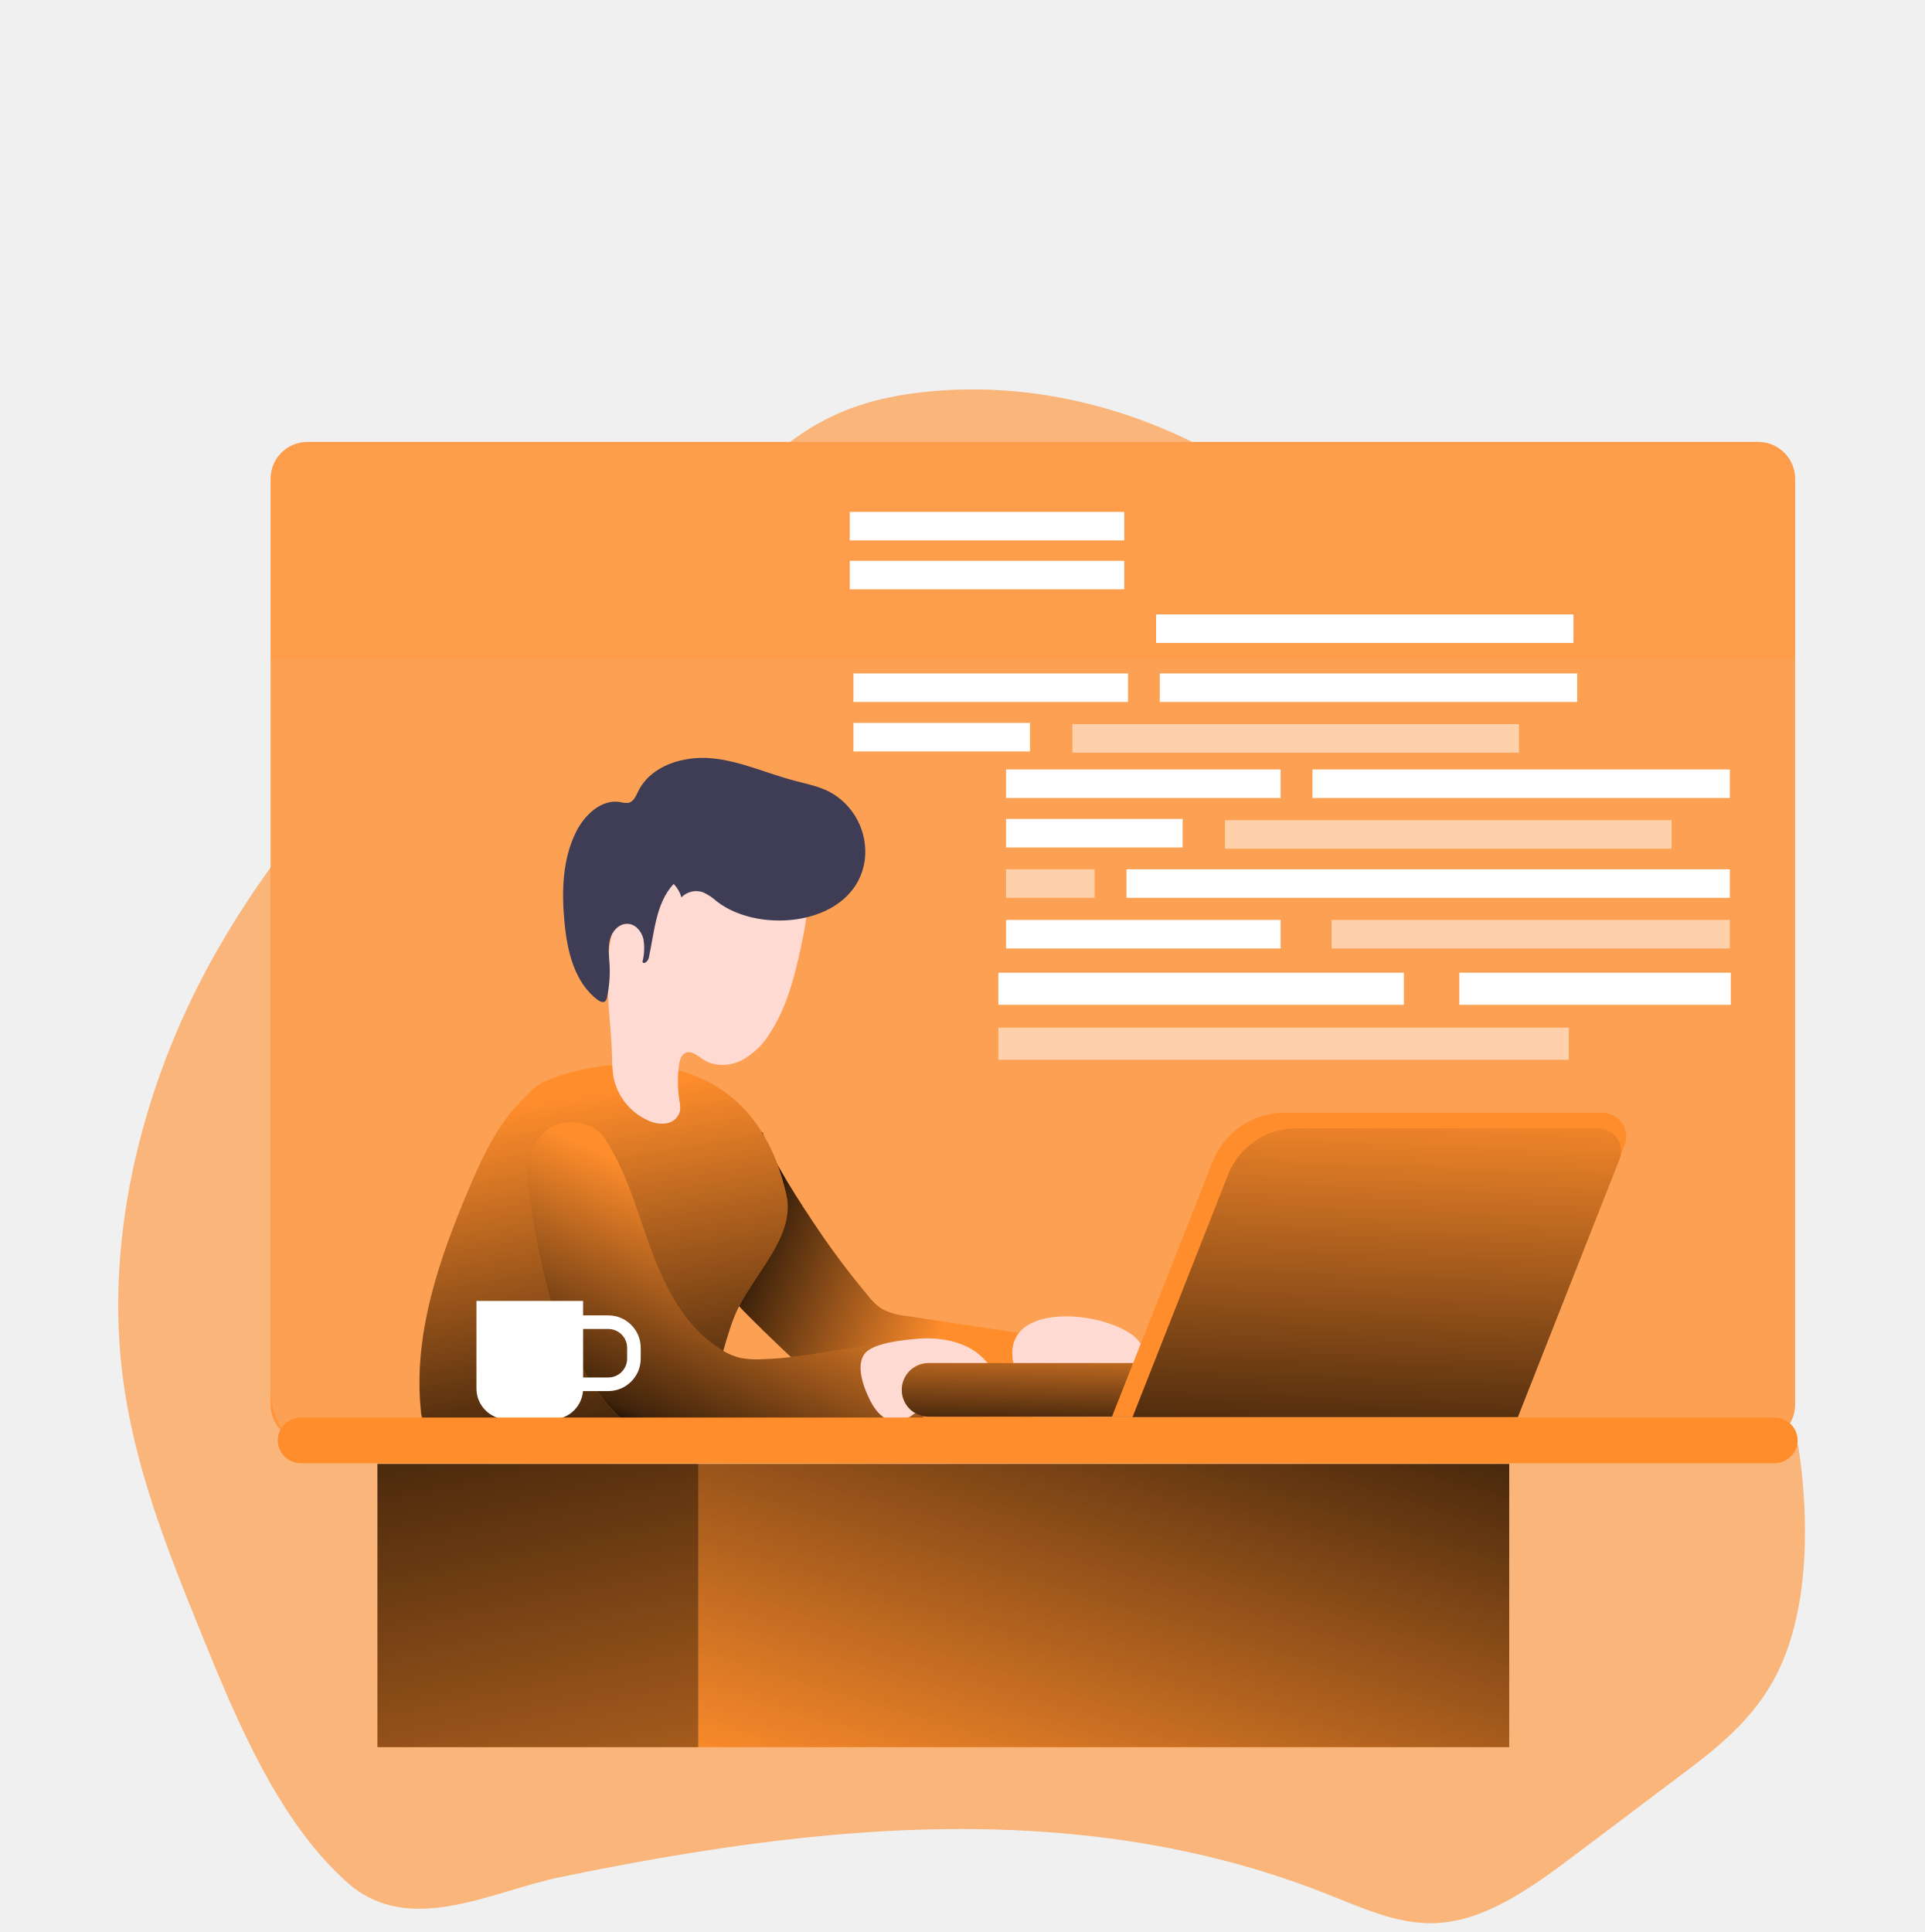
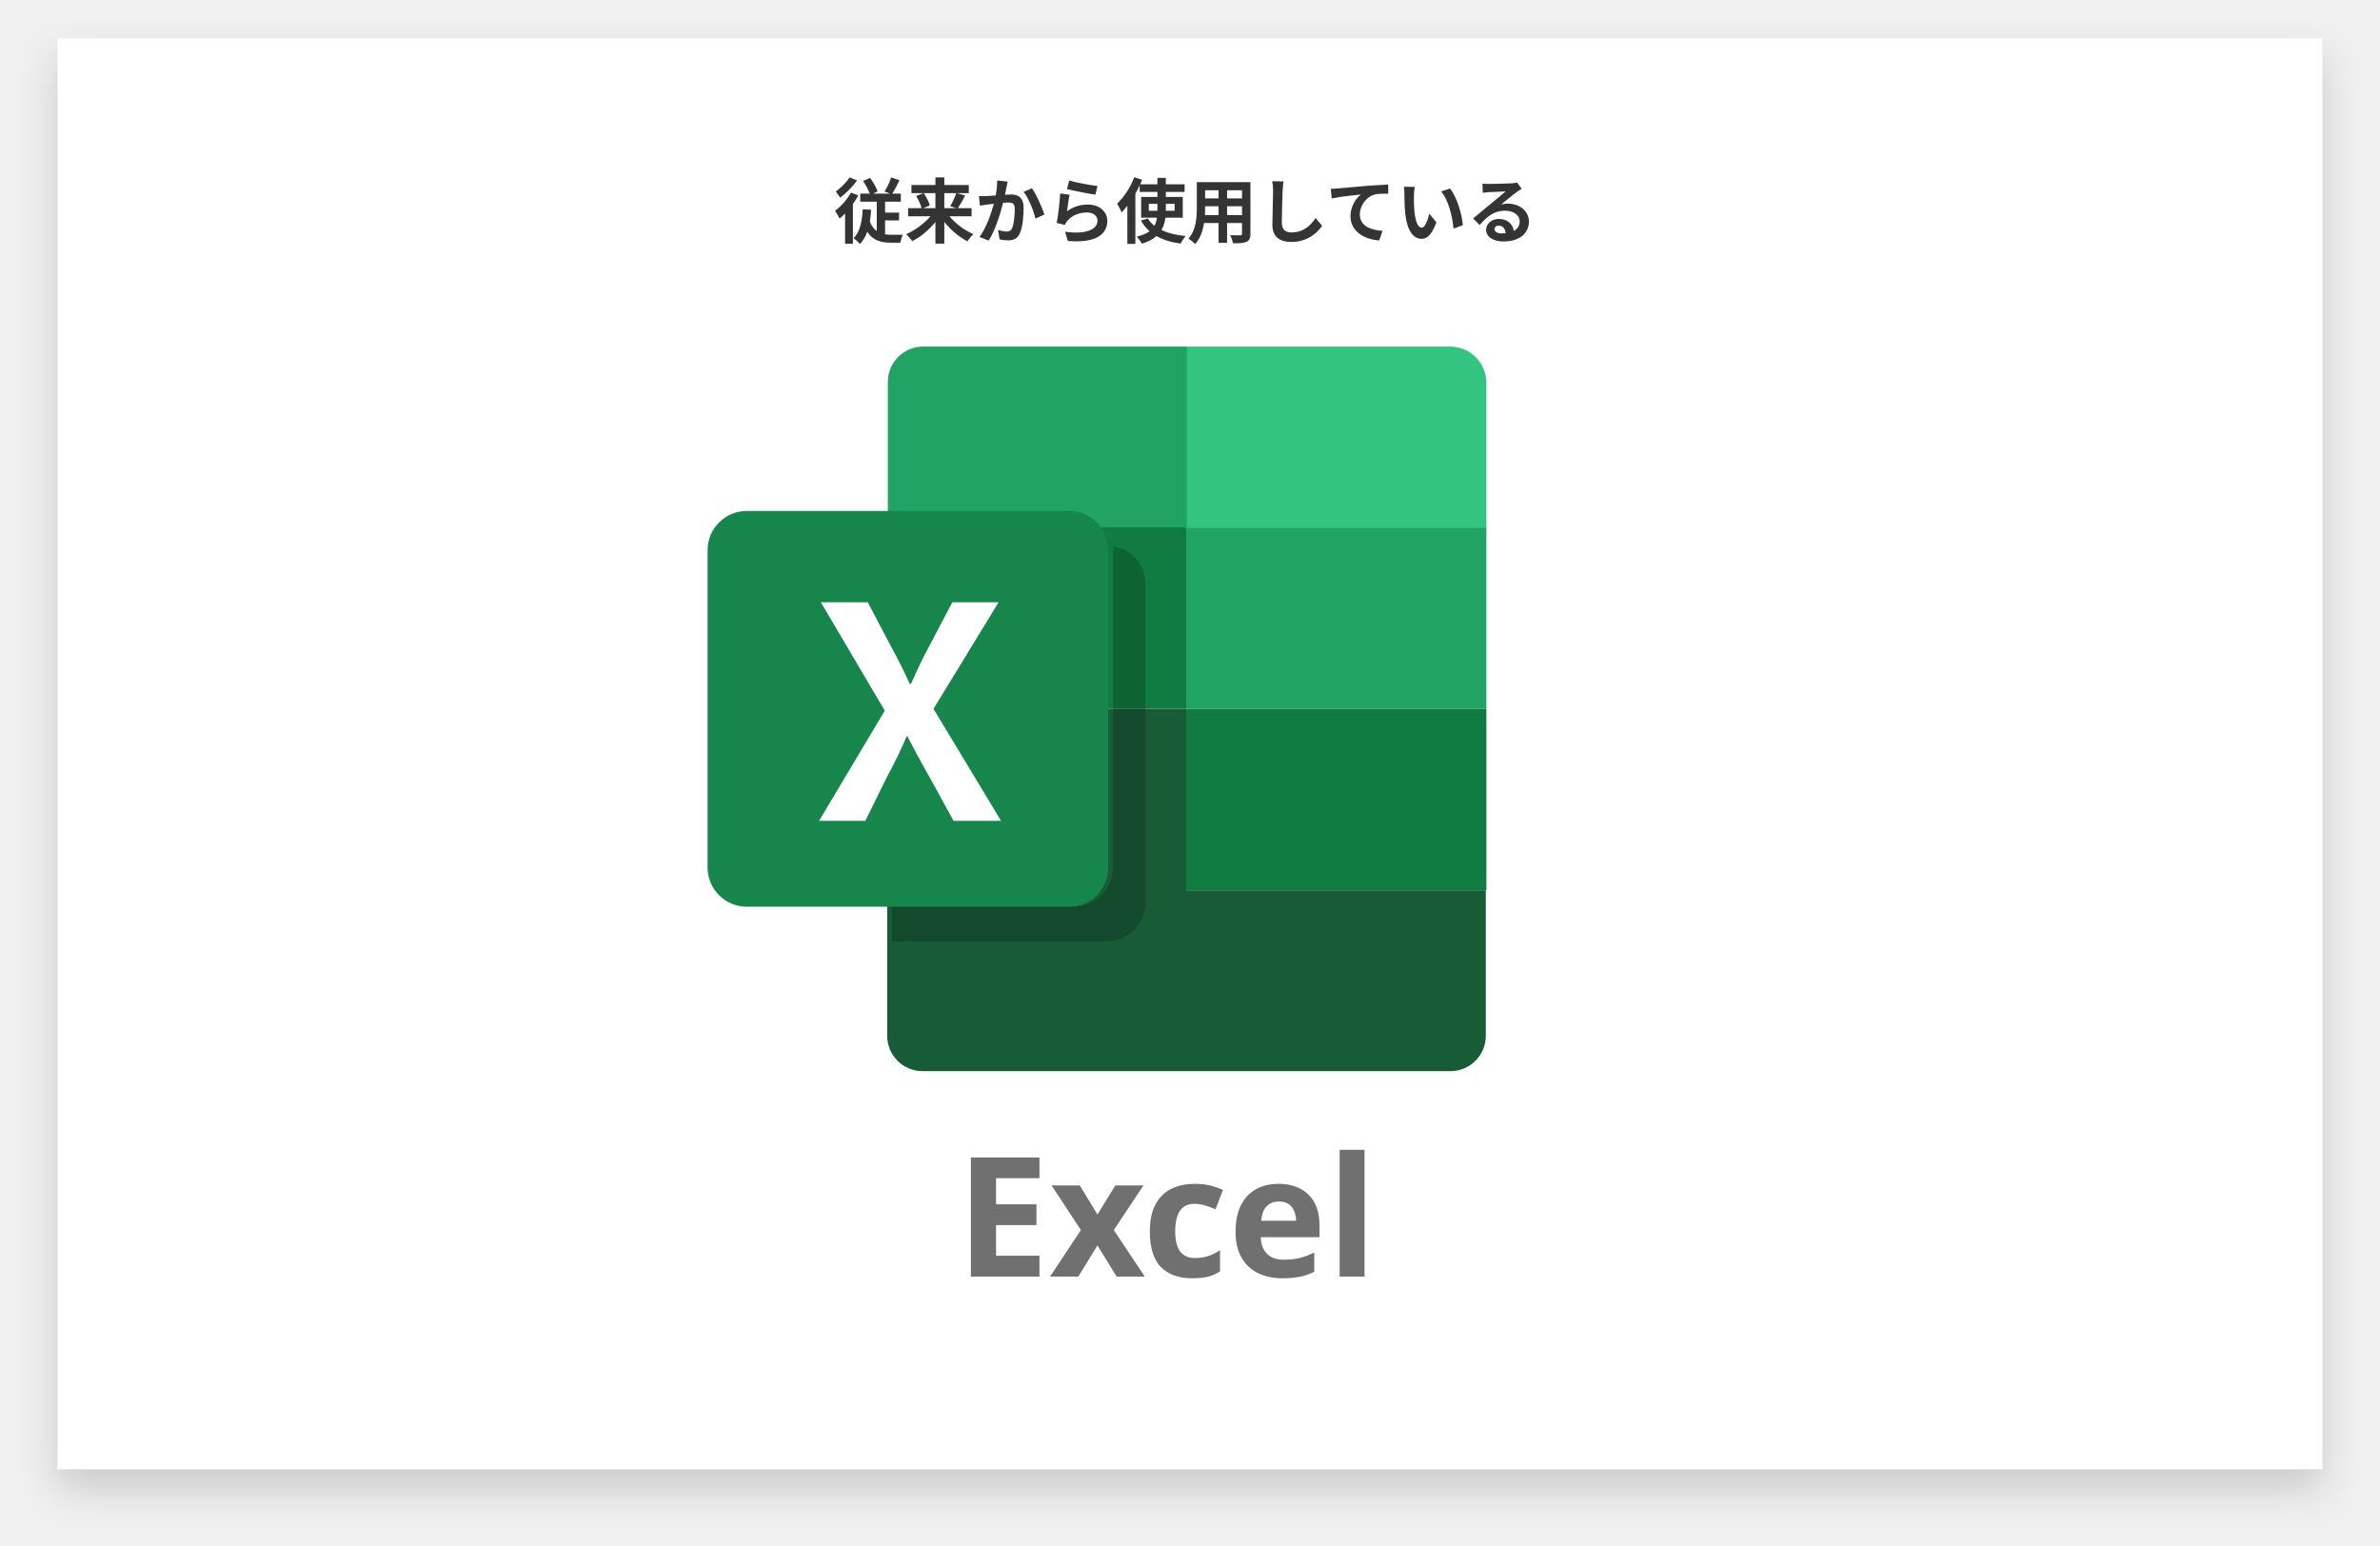
- <svg xmlns="http://www.w3.org/2000/svg" xmlns:xlink="http://www.w3.org/1999/xlink" id="Layer_1" data-name="Layer 1" viewBox="0 0 407.22 332.41" width="271.229" height="272.266" class="illustration" version="1.1">
-   <defs id="defs15">
-     <linearGradient id="linear-gradient" x1="154.44" y1="220.63" x2="204.69" y2="239.78" gradientUnits="userSpaceOnUse">
-       <stop offset="0.01" id="stop2" />
-       <stop offset="0.12" stop-opacity="0.75" id="stop4" />
-       <stop offset="1" stop-opacity="0" id="stop6" />
-     </linearGradient>
-     <linearGradient id="linear-gradient-2" x1="128.92" y1="276.06" x2="113.67" y2="184.09" xlink:href="#linear-gradient" gradientTransform="matrix(0.8708776,0,0,0.8708776,21.45992,33.47721)" />
-     <linearGradient id="linear-gradient-3" x1="134.36" y1="270.94" x2="159.48" y2="214.41" xlink:href="#linear-gradient" gradientTransform="matrix(0.8708776,0,0,0.8708776,21.45992,33.47721)" />
-     <linearGradient id="linear-gradient-4" x1="262.98" y1="213.1" x2="219.92" y2="357.78" xlink:href="#linear-gradient" gradientTransform="matrix(0.8708776,0,0,0.8708776,25.71851,44.60702)" />
-     <linearGradient id="linear-gradient-5" x1="85.31" y1="219.96" x2="127.03" y2="417.81" xlink:href="#linear-gradient" gradientTransform="matrix(0.8708776,0,0,0.8708776,25.71851,44.60702)" />
-     <linearGradient id="linear-gradient-6" x1="264.92" y1="268.06" x2="265.51" y2="240.84" gradientTransform="matrix(-0.8708776,0,0,-0.8708776,-21.45992,-33.4685)" xlink:href="#linear-gradient" />
-     <linearGradient id="linear-gradient-7" x1="307.69" y1="284.87" x2="311.73" y2="182.58" xlink:href="#linear-gradient" gradientTransform="matrix(0.8708776,0,0,0.8708776,21.45992,33.47721)" />
-     <linearGradient xlink:href="#linear-gradient" id="linearGradient61" gradientUnits="userSpaceOnUse" x1="154.44" y1="220.63" x2="204.69" y2="239.78" gradientTransform="matrix(0.8708776,0,0,0.8708776,21.45992,33.47721)" />
+ <svg xmlns="http://www.w3.org/2000/svg" width="371" height="241" viewBox="0 0 371 241">
+   <defs>
+     <filter id="長方形_17" x="0" y="0" width="371" height="241" filterUnits="userSpaceOnUse">
+       <feOffset dy="3" input="SourceAlpha" />
+       <feGaussianBlur stdDeviation="3" result="blur" />
+       <feFlood flood-opacity="0.161" />
+       <feComposite operator="in" in2="blur" />
+       <feComposite in="SourceGraphic" />
+     </filter>
  </defs>
-   <rect x="57.253" y="55.328" width="322.573" height="211.486" rx="7.794" fill="#ff8d2c" opacity="0.8" style="isolation:isolate;stroke-width:0.881" id="rect19" />
-   <path d="m 381.879,288.518 c -0.241,9.511 -1.832,19.193 -5.72,27.076 -4.898,9.927 -12.852,16.072 -20.557,21.85 l -21.844,16.464 c -9.572,7.222 -19.663,14.615 -30.576,14.824 -7.722,0.159 -15.194,-3.329 -22.621,-6.255 -34.687,-13.71 -71.224,-15.631 -107.082,-12.167 -18.367,1.775 -36.645,4.896 -54.842,8.654 -14.559,2.962 -32.033,12.816 -45.162,1.151 C 59.175,347.384 50.398,326.77 42.319,306.757 35.285,289.387 28.152,271.589 25.829,251.992 22.254,221.708 30.816,190.605 44.213,166.001 A 144.031,197.259 0 0 1 57.379,145.192 V 256.374 a 8.044,11.017 0 0 0 7.999,11.017 H 380.423 a 62.716,85.893 0 0 1 1.457,21.127 z" fill="#ff8d2c" opacity="0.6" style="isolation:isolate;stroke-width:1.046" id="path21" />
-   <path d="m 252.297,55.338 h -85.156 a 51.157,51.157 0 0 1 10.372,-6.108 c 6.731,-2.936 14.068,-4.246 21.386,-4.771 18.414,-1.328 36.881,2.738 53.397,10.878 z" fill="#ff8d2c" opacity="0.6" style="isolation:isolate;stroke-width:0.904" id="path23" />
-   <path d="m 183.643,235.939 a 12.732,12.732 0 0 0 2.848,2.752 13.307,13.307 0 0 0 5.225,1.55 l 27.798,4.189 a 1.611,1.611 0 0 1 0.775,0.261 1.585,1.585 0 0 1 0.409,1.254 48.917,48.917 0 0 1 -2.081,15.38 2.125,2.125 0 0 1 -0.566,1.08 2.229,2.229 0 0 1 -1.271,0.383 c -9.353,0.792 -18.75,0.54 -28.129,0.287 a 19.159,19.159 0 0 1 -4.685,-0.514 c -2.613,-0.732 -4.746,-2.517 -6.714,-4.354 -4.224,-3.928 -21.319,-19.717 -22.355,-21.859 a 58.514,58.514 0 0 1 -3.309,-9.51 c -0.871,-3.135 5.495,-3.527 5.365,-6.784 a 21.049,21.049 0 0 1 0.801,-6.671 11.391,11.391 0 0 1 2.787,-5.156 c 0.958,-0.871 -0.523,-6.775 0.801,-6.845 1.533,5.225 8.465,15.676 11.478,20.152 a 168.672,168.672 0 0 0 10.825,14.404 z" fill="#ff8d2c" id="path25" style="stroke-width:0.871" />
-   <path d="m 183.643,235.939 a 12.732,12.732 0 0 0 2.848,2.752 13.307,13.307 0 0 0 5.225,1.55 l 27.798,4.189 a 1.611,1.611 0 0 1 0.775,0.261 1.585,1.585 0 0 1 0.409,1.254 48.917,48.917 0 0 1 -2.081,15.38 2.125,2.125 0 0 1 -0.566,1.08 2.229,2.229 0 0 1 -1.271,0.383 c -9.353,0.792 -18.75,0.54 -28.129,0.287 a 19.159,19.159 0 0 1 -4.685,-0.514 c -2.613,-0.732 -4.746,-2.517 -6.714,-4.354 -4.224,-3.928 -21.319,-19.717 -22.355,-21.859 a 58.514,58.514 0 0 1 -3.309,-9.51 c -0.871,-3.135 5.495,-3.527 5.365,-6.784 a 21.049,21.049 0 0 1 0.801,-6.671 11.391,11.391 0 0 1 2.787,-5.156 c 0.958,-0.871 -0.523,-6.775 0.801,-6.845 1.533,5.225 8.465,15.676 11.478,20.152 a 168.672,168.672 0 0 0 10.825,14.404 z" fill="url(#linear-gradient)" id="path27" style="fill:url(#linearGradient61);stroke-width:0.871" />
-   <path d="m 113.303,191.82 a 50.981,50.981 0 0 0 -5.225,5.399 c -3.849,4.729 -6.41,10.355 -8.796,15.963 -6.349,14.927 -11.879,30.89 -10.233,47.027 a 6.096,6.096 0 0 0 0.766,2.769 5.391,5.391 0 0 0 2.987,1.925 c 3.057,0.975 6.323,1.019 9.58,1.045 12.549,0.113 25.116,0.226 37.657,-0.383 1.942,-0.096 3.997,-0.244 5.608,-1.341 a 9.092,9.092 0 0 0 2.735,-3.423 c 3.37,-6.34 4.354,-13.673 6.967,-20.344 3.484,-8.709 13.063,-16.625 11.043,-25.804 -8.639,-38.972 -49.135,-26.431 -53.089,-22.834 z" fill="#ff8d2c" id="path29" style="stroke-width:0.871" />
-   <path d="m 113.303,191.82 a 50.981,50.981 0 0 0 -5.225,5.399 c -3.849,4.729 -6.41,10.355 -8.796,15.963 -6.349,14.927 -11.879,30.89 -10.233,47.027 a 6.096,6.096 0 0 0 0.766,2.769 5.391,5.391 0 0 0 2.987,1.925 c 3.057,0.975 6.323,1.019 9.58,1.045 12.549,0.113 25.116,0.226 37.657,-0.383 1.942,-0.096 3.997,-0.244 5.608,-1.341 a 9.092,9.092 0 0 0 2.735,-3.423 c 3.37,-6.34 4.354,-13.673 6.967,-20.344 3.484,-8.709 13.063,-16.625 11.043,-25.804 -8.639,-38.972 -49.135,-26.431 -53.089,-22.834 z" fill="url(#linear-gradient-2)" id="path31" style="fill:url(#linear-gradient-2);stroke-width:0.871" />
-   <path d="m 170.014,159.537 c -1.472,7.15 -3.013,14.491 -6.967,20.648 a 15.989,15.989 0 0 1 -6.035,5.939 c -2.552,1.28 -5.791,1.454 -8.178,-0.113 -1.193,-0.775 -2.499,-1.994 -3.797,-1.42 -0.941,0.427 -1.245,1.594 -1.376,2.613 a 26.301,26.301 0 0 0 0.104,7.533 6.366,6.366 0 0 1 0.122,2.142 3.536,3.536 0 0 1 -2.83,2.613 6.749,6.749 0 0 1 -3.945,-0.618 12.75,12.75 0 0 1 -7.35,-9.423 30.533,30.533 0 0 1 -0.261,-4.18 c -0.165,-6.201 -1.15,-12.375 -0.949,-18.567 0.2,-6.192 1.742,-12.636 5.948,-17.209 a 27.102,27.102 0 0 1 8.5,-5.887 c 4.746,-2.264 10.041,-3.858 15.232,-3.031 a 14.474,14.474 0 0 1 10.076,6.723 c 2.717,4.172 2.726,7.281 1.707,12.236 z" fill="#ffdad2" id="path33" style="stroke-width:0.871" />
-   <path d="m 182.982,143.783 a 14.413,14.413 0 0 0 -7.62,-14.509 c -2.308,-1.15 -4.877,-1.637 -7.368,-2.299 -5.835,-1.568 -11.435,-4.163 -17.418,-4.72 -5.983,-0.557 -12.863,1.541 -15.528,6.967 -0.488,0.993 -0.967,2.195 -2.038,2.456 a 4.468,4.468 0 0 1 -1.742,-0.157 c -3.997,-0.705 -7.594,2.708 -9.397,6.34 -2.909,5.878 -3.057,12.732 -2.421,19.255 0.583,6.035 2.125,12.558 6.967,16.233 0.479,0.366 1.184,0.697 1.646,0.305 a 1.376,1.376 0 0 0 0.374,-0.81 26.475,26.475 0 0 0 0.54,-6.967 c -0.096,-1.742 -0.374,-3.588 0.078,-5.304 0.453,-1.716 1.907,-3.344 3.684,-3.292 1.646,0 2.97,1.533 3.379,3.135 a 11.565,11.565 0 0 1 -0.183,4.912 c 0.261,0.653 1.176,-0.131 1.332,-0.81 1.202,-5.469 1.472,-11.591 5.269,-15.676 a 6.732,6.732 0 0 1 1.637,2.848 4.354,4.354 0 0 1 4.485,-1.115 10.66,10.66 0 0 1 2.996,1.959 c 9.249,7.22 29.383,5.077 31.325,-8.752 z" fill="#3f3d56" id="path35" style="stroke-width:0.871" />
-   <path d="m 115.968,200.738 c -2.926,2.125 -4.354,5.861 -4.441,9.466 -0.087,3.605 3.727,26.483 7.324,32.98 2.787,5.051 8.596,18.236 17.418,21.876 2.613,1.08 41.236,0.627 59.159,-1.315 -0.113,-4.241 -0.322,-8.482 -0.601,-12.724 a 2.412,2.412 0 0 0 -0.479,-1.559 c -0.453,-0.47 -1.097,-3.544 -1.742,-3.544 -10.451,0.043 -20.988,3.24 -31.439,3.484 a 18.393,18.393 0 0 1 -4.537,-0.27 13.063,13.063 0 0 1 -3.484,-1.428 c -8.064,-4.563 -12.523,-13.525 -15.676,-22.242 -2.412,-6.723 -4.354,-13.681 -7.838,-19.961 -1.237,-2.238 -2.343,-4.415 -4.781,-5.399 -2.865,-1.158 -6.227,-1.289 -8.883,0.636 z" fill="#ff8d2c" id="path37" style="stroke-width:0.871" />
-   <path d="m 115.968,200.738 c -2.926,2.125 -4.354,5.861 -4.441,9.466 -0.087,3.605 3.727,26.483 7.324,32.98 2.787,5.051 8.596,18.236 17.418,21.876 2.613,1.08 41.236,0.627 59.159,-1.315 -0.113,-4.241 -0.322,-8.482 -0.601,-12.724 a 2.412,2.412 0 0 0 -0.479,-1.559 c -0.453,-0.47 -1.097,-3.544 -1.742,-3.544 -10.451,0.043 -20.988,3.24 -31.439,3.484 a 18.393,18.393 0 0 1 -4.537,-0.27 13.063,13.063 0 0 1 -3.484,-1.428 c -8.064,-4.563 -12.523,-13.525 -15.676,-22.242 -2.412,-6.723 -4.354,-13.681 -7.838,-19.961 -1.237,-2.238 -2.343,-4.415 -4.781,-5.399 -2.865,-1.158 -6.227,-1.289 -8.883,0.636 z" fill="url(#linear-gradient-3)" id="path39" style="fill:url(#linear-gradient-3);stroke-width:0.871" />
-   <path d="m 193.894,245.1 c 5.426,-0.514 11.452,0.697 14.892,4.92 a 2.613,2.613 0 0 1 0.679,1.393 2.334,2.334 0 0 1 -0.418,1.315 c -2.029,3.37 -6.436,4.171 -10.137,5.504 a 26.318,26.318 0 0 0 -5.478,2.717 8.709,8.709 0 0 1 -3.275,1.62 c -2.613,0.392 -4.781,-1.942 -5.966,-4.276 -1.359,-2.613 -3.484,-7.977 -0.871,-10.451 2.134,-1.959 7.89,-2.499 10.572,-2.743 z" fill="#ffdad2" id="path41" style="stroke-width:0.871" />
-   <path d="m 238.822,243.759 a 7.429,7.429 0 0 1 2.43,2.221 3.196,3.196 0 0 1 0.226,3.161 4.398,4.398 0 0 1 -1.629,1.463 c -4.816,2.865 -10.721,3.379 -15.597,6.096 a 8.474,8.474 0 0 1 -3.362,1.463 4.642,4.642 0 0 1 -3.727,-1.742 11.844,11.844 0 0 1 -2.012,-3.719 c -5.704,-14.979 15.467,-14.169 23.67,-8.944 z" fill="#ffdad2" id="path43" style="stroke-width:0.871" />
-   <path d="m 100.814,237.071 h 22.564 v 18.532 a 6.532,6.532 0 0 1 -6.532,6.532 h -9.501 a 6.532,6.532 0 0 1 -6.532,-6.532 z" fill="#ffffff" id="path45" style="stroke-width:0.871" />
-   <path d="m 121.855,241.565 h 6.836 a 5.443,5.443 0 0 1 5.443,5.443 v 2.256 a 5.443,5.443 0 0 1 -5.443,5.443 h -6.836 z" fill="none" stroke="#ffffff" stroke-miterlimit="10" stroke-width="2.874" id="path47" />
-   <rect x="58.771" y="261.734" width="321.586" height="9.675" rx="4.938" fill="#ff8d2c" id="rect49" style="stroke-width:0.879" />
-   <rect x="146.553" y="271.558" width="172.773" height="59.925" fill="#ff8d2c" id="rect51" style="stroke-width:0.871" />
-   <rect x="79.861" y="271.558" width="67.867" height="59.925" fill="#ff8d2c" id="rect53" style="stroke-width:0.871" />
-   <rect x="147.694" y="271.558" width="171.641" height="59.925" fill="url(#linear-gradient-4)" id="rect55" style="fill:url(#linear-gradient-4);stroke-width:0.871" />
-   <rect x="79.861" y="271.558" width="67.867" height="59.925" fill="url(#linear-gradient-5)" id="rect57" style="fill:url(#linear-gradient-5);stroke-width:0.871" />
-   <path d="M 379.817,63.131 V 101.275 H 57.253 V 63.131 A 7.838,7.838 0 0 1 65.047,55.293 H 372.023 a 7.838,7.838 0 0 1 7.794,7.838 z" fill="#ff8d2c" opacity="0.18" style="isolation:isolate;stroke-width:0.871" id="path59" />
-   <rect x="-314.014" y="-261.569" width="123.212" height="11.356" rx="5.678" transform="scale(-1)" fill="#ff8d2c" id="rect61" style="stroke-width:0.871" />
-   <rect x="-314.014" y="-261.569" width="123.212" height="11.356" rx="5.678" transform="scale(-1)" fill="url(#linear-gradient-6)" id="rect63" style="fill:url(#linear-gradient-6);stroke-width:0.871" />
-   <path d="m 235.269,261.586 h 85.842 l 22.643,-57.417 a 5.051,5.051 0 0 0 -4.694,-6.897 h -67.362 a 16.268,16.268 0 0 0 -15.101,10.294 z" fill="#ff8d2c" id="path65" style="stroke-width:0.871" />
-   <path d="m 239.632,261.647 h 81.532 l 21.502,-54.543 a 4.79,4.79 0 0 0 -4.459,-6.549 h -63.975 a 15.441,15.441 0 0 0 -14.369,9.771 z" fill="#ff8d2c" id="path67" style="stroke-width:0.871" />
-   <path d="m 239.632,261.647 h 81.532 l 21.502,-54.543 a 4.79,4.79 0 0 0 -4.459,-6.549 h -63.975 a 15.441,15.441 0 0 0 -14.369,9.771 z" fill="url(#linear-gradient-7)" id="path69" style="fill:url(#linear-gradient-7);stroke-width:0.871" />
-   <rect x="211.233" y="179.253" width="120.704" height="6.793" fill="#ffffff" opacity="0.51" id="rect71" style="stroke-width:0.871" />
-   <rect x="211.233" y="167.627" width="85.808" height="6.793" fill="#ffffff" id="rect73" style="stroke-width:0.871" />
-   <rect x="308.771" y="167.627" width="57.443" height="6.793" fill="#ffffff" id="rect75" style="stroke-width:0.871" />
-   <rect x="277.698" y="124.623" width="88.316" height="6.035" fill="#ffffff" id="rect77" style="stroke-width:0.871" />
-   <rect x="259.201" y="135.344" width="94.482" height="6.035" fill="#ffffff" opacity="0.51" id="rect79" style="stroke-width:0.871" />
-   <rect x="212.87" y="124.623" width="58.088" height="6.035" fill="#ffffff" id="rect81" style="stroke-width:0.871" />
-   <rect x="238.352" y="145.742" width="127.662" height="6.035" fill="#ffffff" id="rect83" style="stroke-width:0.871" />
-   <rect x="212.87" y="145.742" width="18.741" height="6.035" fill="#ffffff" opacity="0.51" id="rect85" style="stroke-width:0.871" />
-   <rect x="281.748" y="156.463" width="84.266" height="6.035" fill="#ffffff" opacity="0.51" id="rect87" style="stroke-width:0.871" />
-   <rect x="212.87" y="156.463" width="58.088" height="6.035" fill="#ffffff" id="rect89" style="stroke-width:0.871" />
-   <rect x="212.87" y="135.091" width="37.352" height="6.035" fill="#ffffff" id="rect91" style="stroke-width:0.871" />
-   <rect x="245.397" y="104.306" width="88.316" height="6.035" fill="#ffffff" id="rect93" style="stroke-width:0.871" />
-   <rect x="226.9" y="115.026" width="94.482" height="6.035" fill="#ffffff" opacity="0.51" id="rect95" style="stroke-width:0.871" />
-   <rect x="180.578" y="104.306" width="58.088" height="6.035" fill="#ffffff" id="rect97" style="stroke-width:0.871" />
-   <rect x="244.614" y="91.809" width="88.316" height="6.035" fill="#ffffff" id="rect99" style="stroke-width:0.871" />
-   <rect x="179.794" y="80.47" width="58.088" height="6.035" fill="#ffffff" id="rect101" style="stroke-width:0.871" />
-   <rect x="179.794" y="70.124" width="58.088" height="6.035" fill="#ffffff" id="rect103" style="stroke-width:0.871" />
-   <rect x="180.578" y="114.774" width="37.352" height="6.035" fill="#ffffff" id="rect105" style="stroke-width:0.871" />
+   <g id="グループ_477" data-name="グループ 477" transform="translate(-492 -230)">
+     <g transform="matrix(1, 0, 0, 1, 492, 230)" filter="url(#長方形_17)">
+       <rect id="長方形_17-2" data-name="長方形 17" width="353" height="223" transform="translate(9 6)" fill="#fff" />
+     </g>
+     <g id="グループ_388" data-name="グループ 388" transform="translate(602.298 284.022)">
+       <rect id="長方形_150" data-name="長方形 150" width="46.796" height="28.286" transform="translate(74.608 28.191)" fill="#21a365" />
+       <rect id="長方形_151" data-name="長方形 151" width="46.796" height="28.286" transform="translate(74.608 56.478)" fill="#107c41" />
+       <rect id="長方形_152" data-name="長方形 152" width="46.701" height="28.286" transform="translate(27.907 28.191)" fill="#107c41" />
+       <path id="パス_31" data-name="パス 31" d="M211.089,80.321V52.036H164.483v50.971a5.509,5.509,0,0,0,5.506,5.506h82.3a5.509,5.509,0,0,0,5.506-5.506V80.321Z" transform="translate(-136.481 4.442)" fill="#185b37" />
+       <path id="パス_32" data-name="パス 32" d="M247.971.8H206.68V29.082h46.891V6.3A5.654,5.654,0,0,0,247.971.8Z" transform="translate(-132.167 -0.796)" fill="#33c481" />
+       <path id="パス_33" data-name="パス 33" d="M211.08.8H170.075A5.509,5.509,0,0,0,164.569,6.3V28.988h46.605V.8Z" transform="translate(-136.472 -0.796)" fill="#21a365" />
+       <path id="パス_34" data-name="パス 34" d="M195.461,85.745H145.153a6.118,6.118,0,0,1-6.075-6.074V30.122a6.118,6.118,0,0,1,6.075-6.074h50.308a6.117,6.117,0,0,1,6.074,6.074V79.671A6.055,6.055,0,0,1,195.461,85.745Z" transform="translate(-139.078 1.581)" fill="#17864c" />
+       <g id="グループ_31" data-name="グループ 31" transform="translate(17.371 39.866)">
+         <path id="パス_35" data-name="パス 35" d="M175.816,71.041l-3.7-6.739c-1.519-2.659-2.468-4.462-3.512-6.455h-.095c-.854,1.993-1.708,3.8-3.133,6.455l-3.322,6.739h-7.214l10.251-17.18-9.966-16.9h7.309l3.7,7.025c1.139,2.088,1.993,3.8,2.847,5.7h.19c.95-2.089,1.614-3.608,2.753-5.7l3.7-7.025h7.214L172.683,53.577l10.536,17.465Z" transform="translate(-154.838 -36.965)" fill="#fff" />
+       </g>
+       <path id="パス_36" data-name="パス 36" d="M199.628,29.042V79.16a6.117,6.117,0,0,1-6.074,6.074H165.172v5.411h33.412a6.117,6.117,0,0,0,6.074-6.074V35.023A5.88,5.88,0,0,0,199.628,29.042Z" transform="translate(-136.41 2.092)" opacity="0.2" style="isolation: isolate" />
+     </g>
+     <text id="Excel" transform="translate(641 429)" fill="#707070" font-size="26" font-family="Meiryo-Bold, Meiryo" font-weight="700">
+       <tspan x="0" y="0">Excel</tspan>
+     </text>
+     <text id="従来から使用している" transform="translate(622 267)" fill="#343434" font-size="11" font-family="Meiryo-Bold, Meiryo" font-weight="700">
+       <tspan x="0" y="0">従来から使用している</tspan>
+     </text>
+   </g>
</svg>
